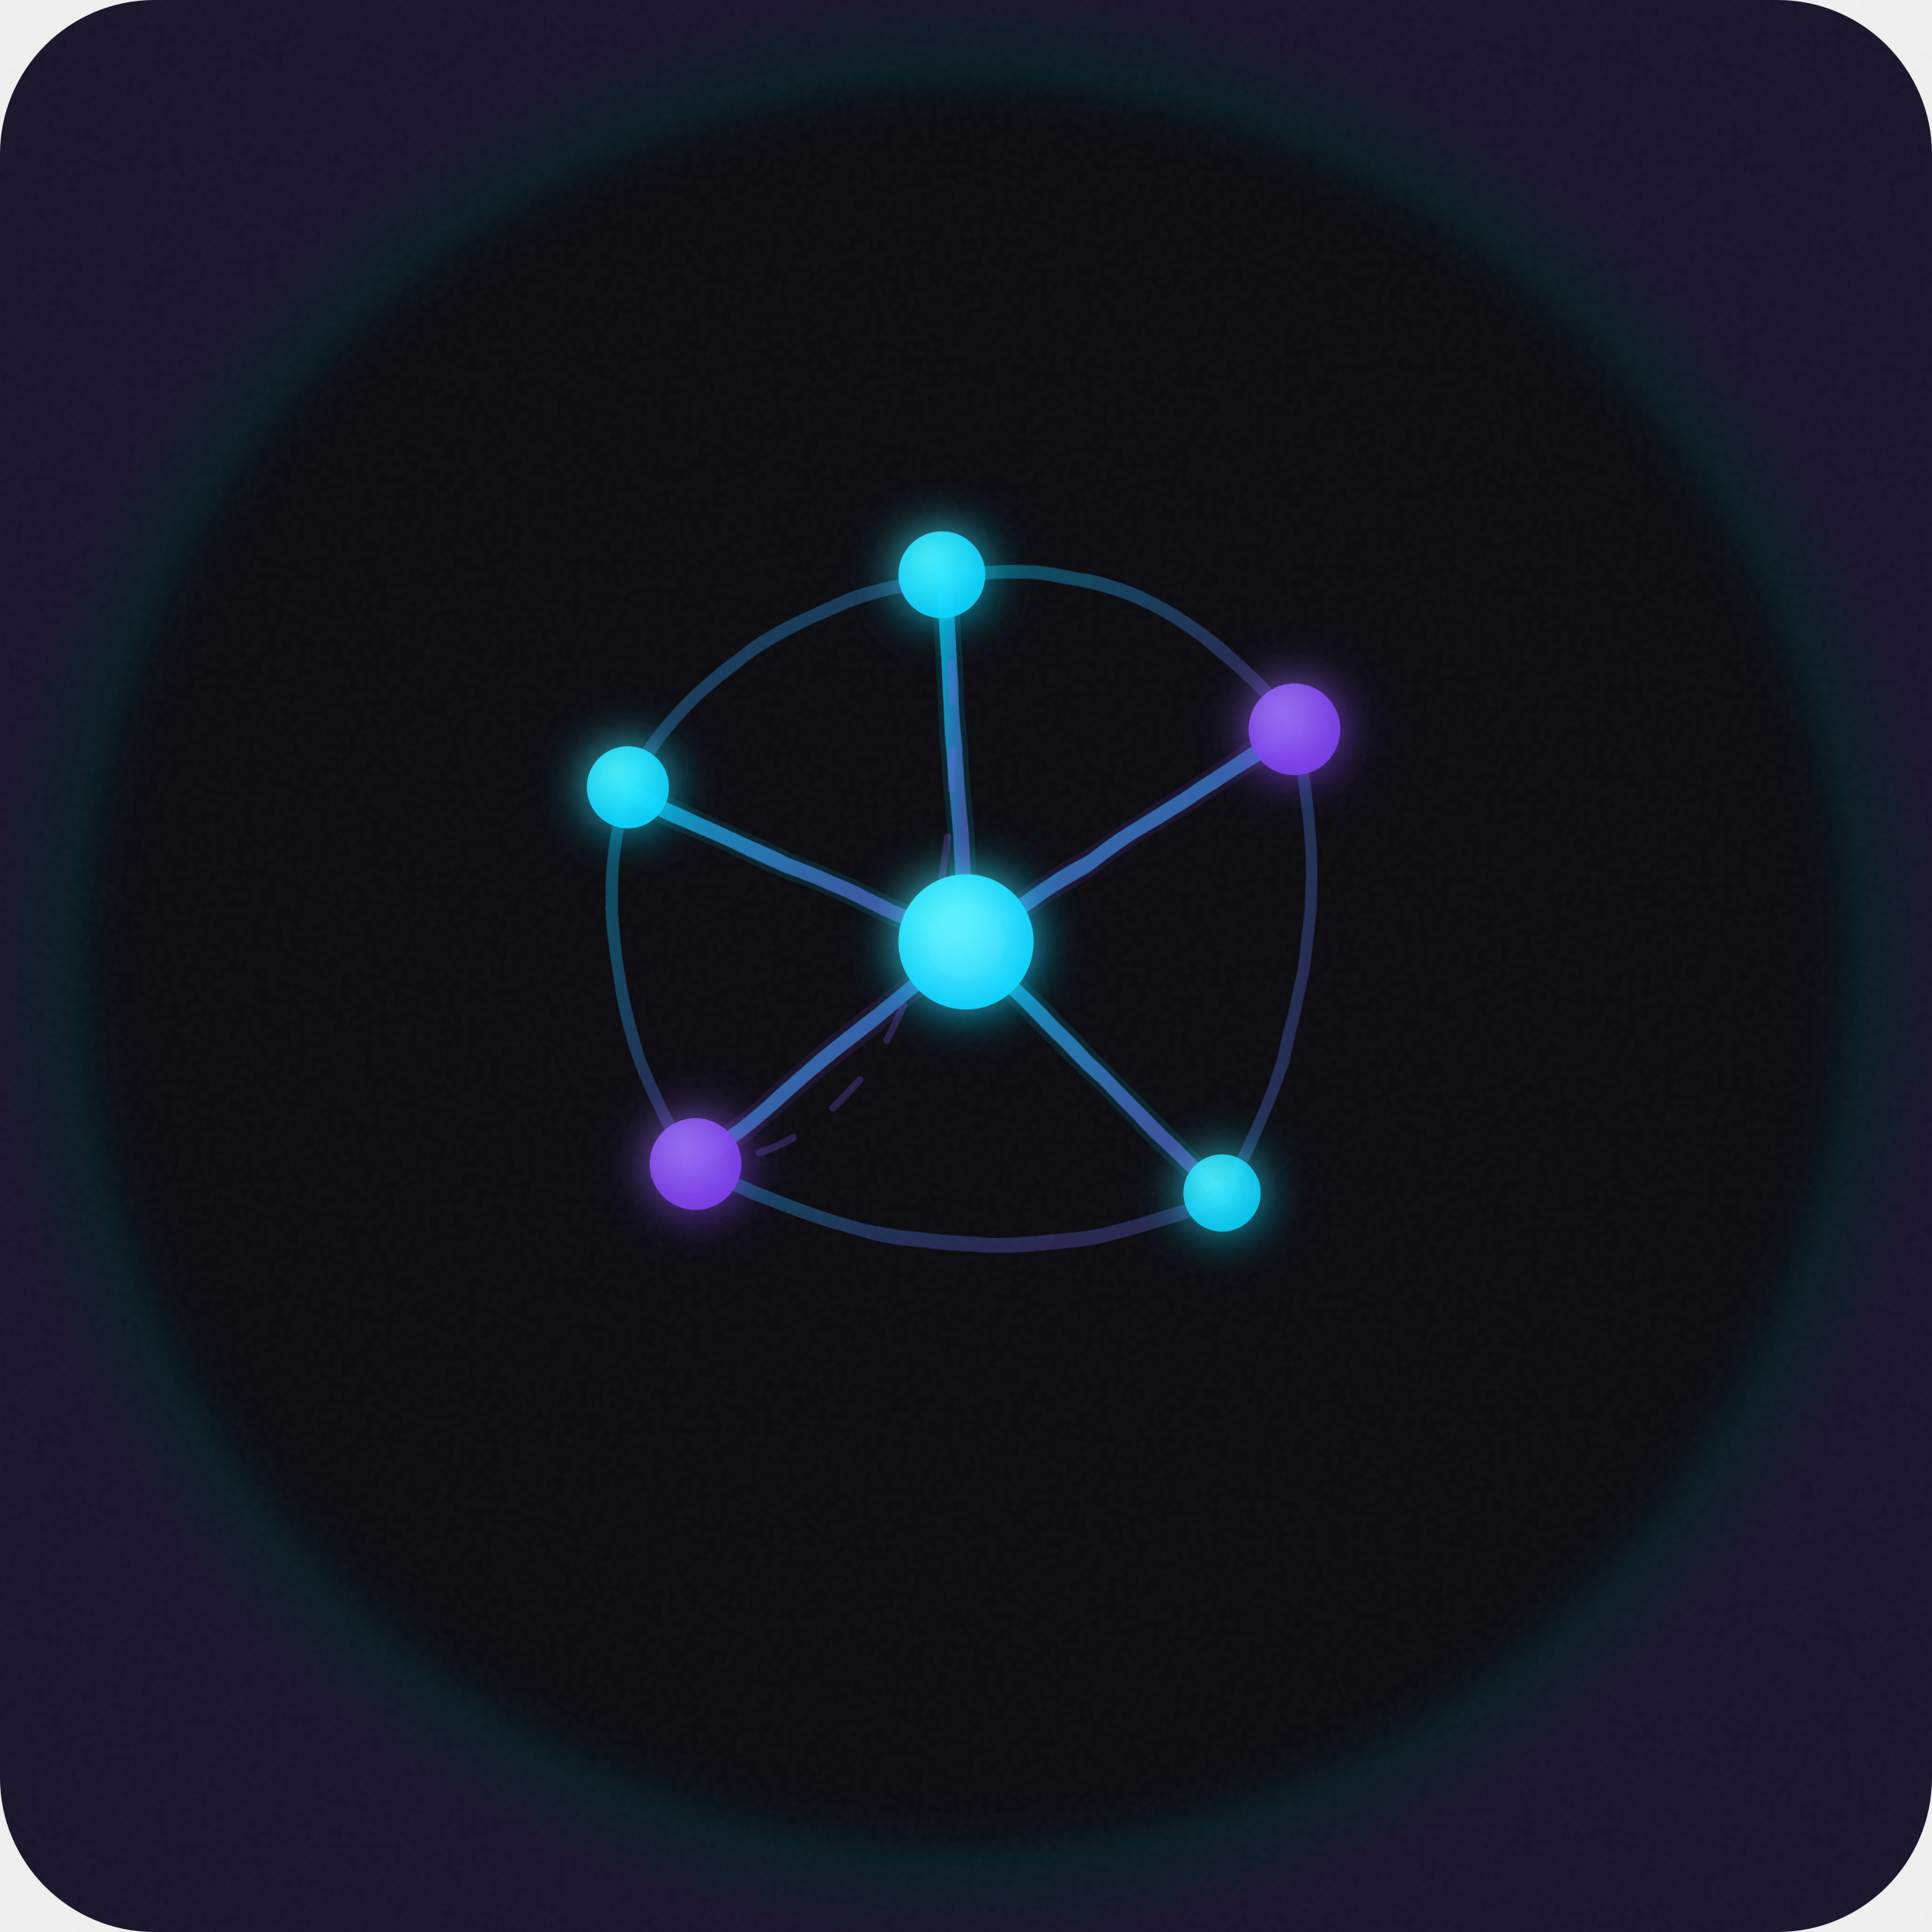
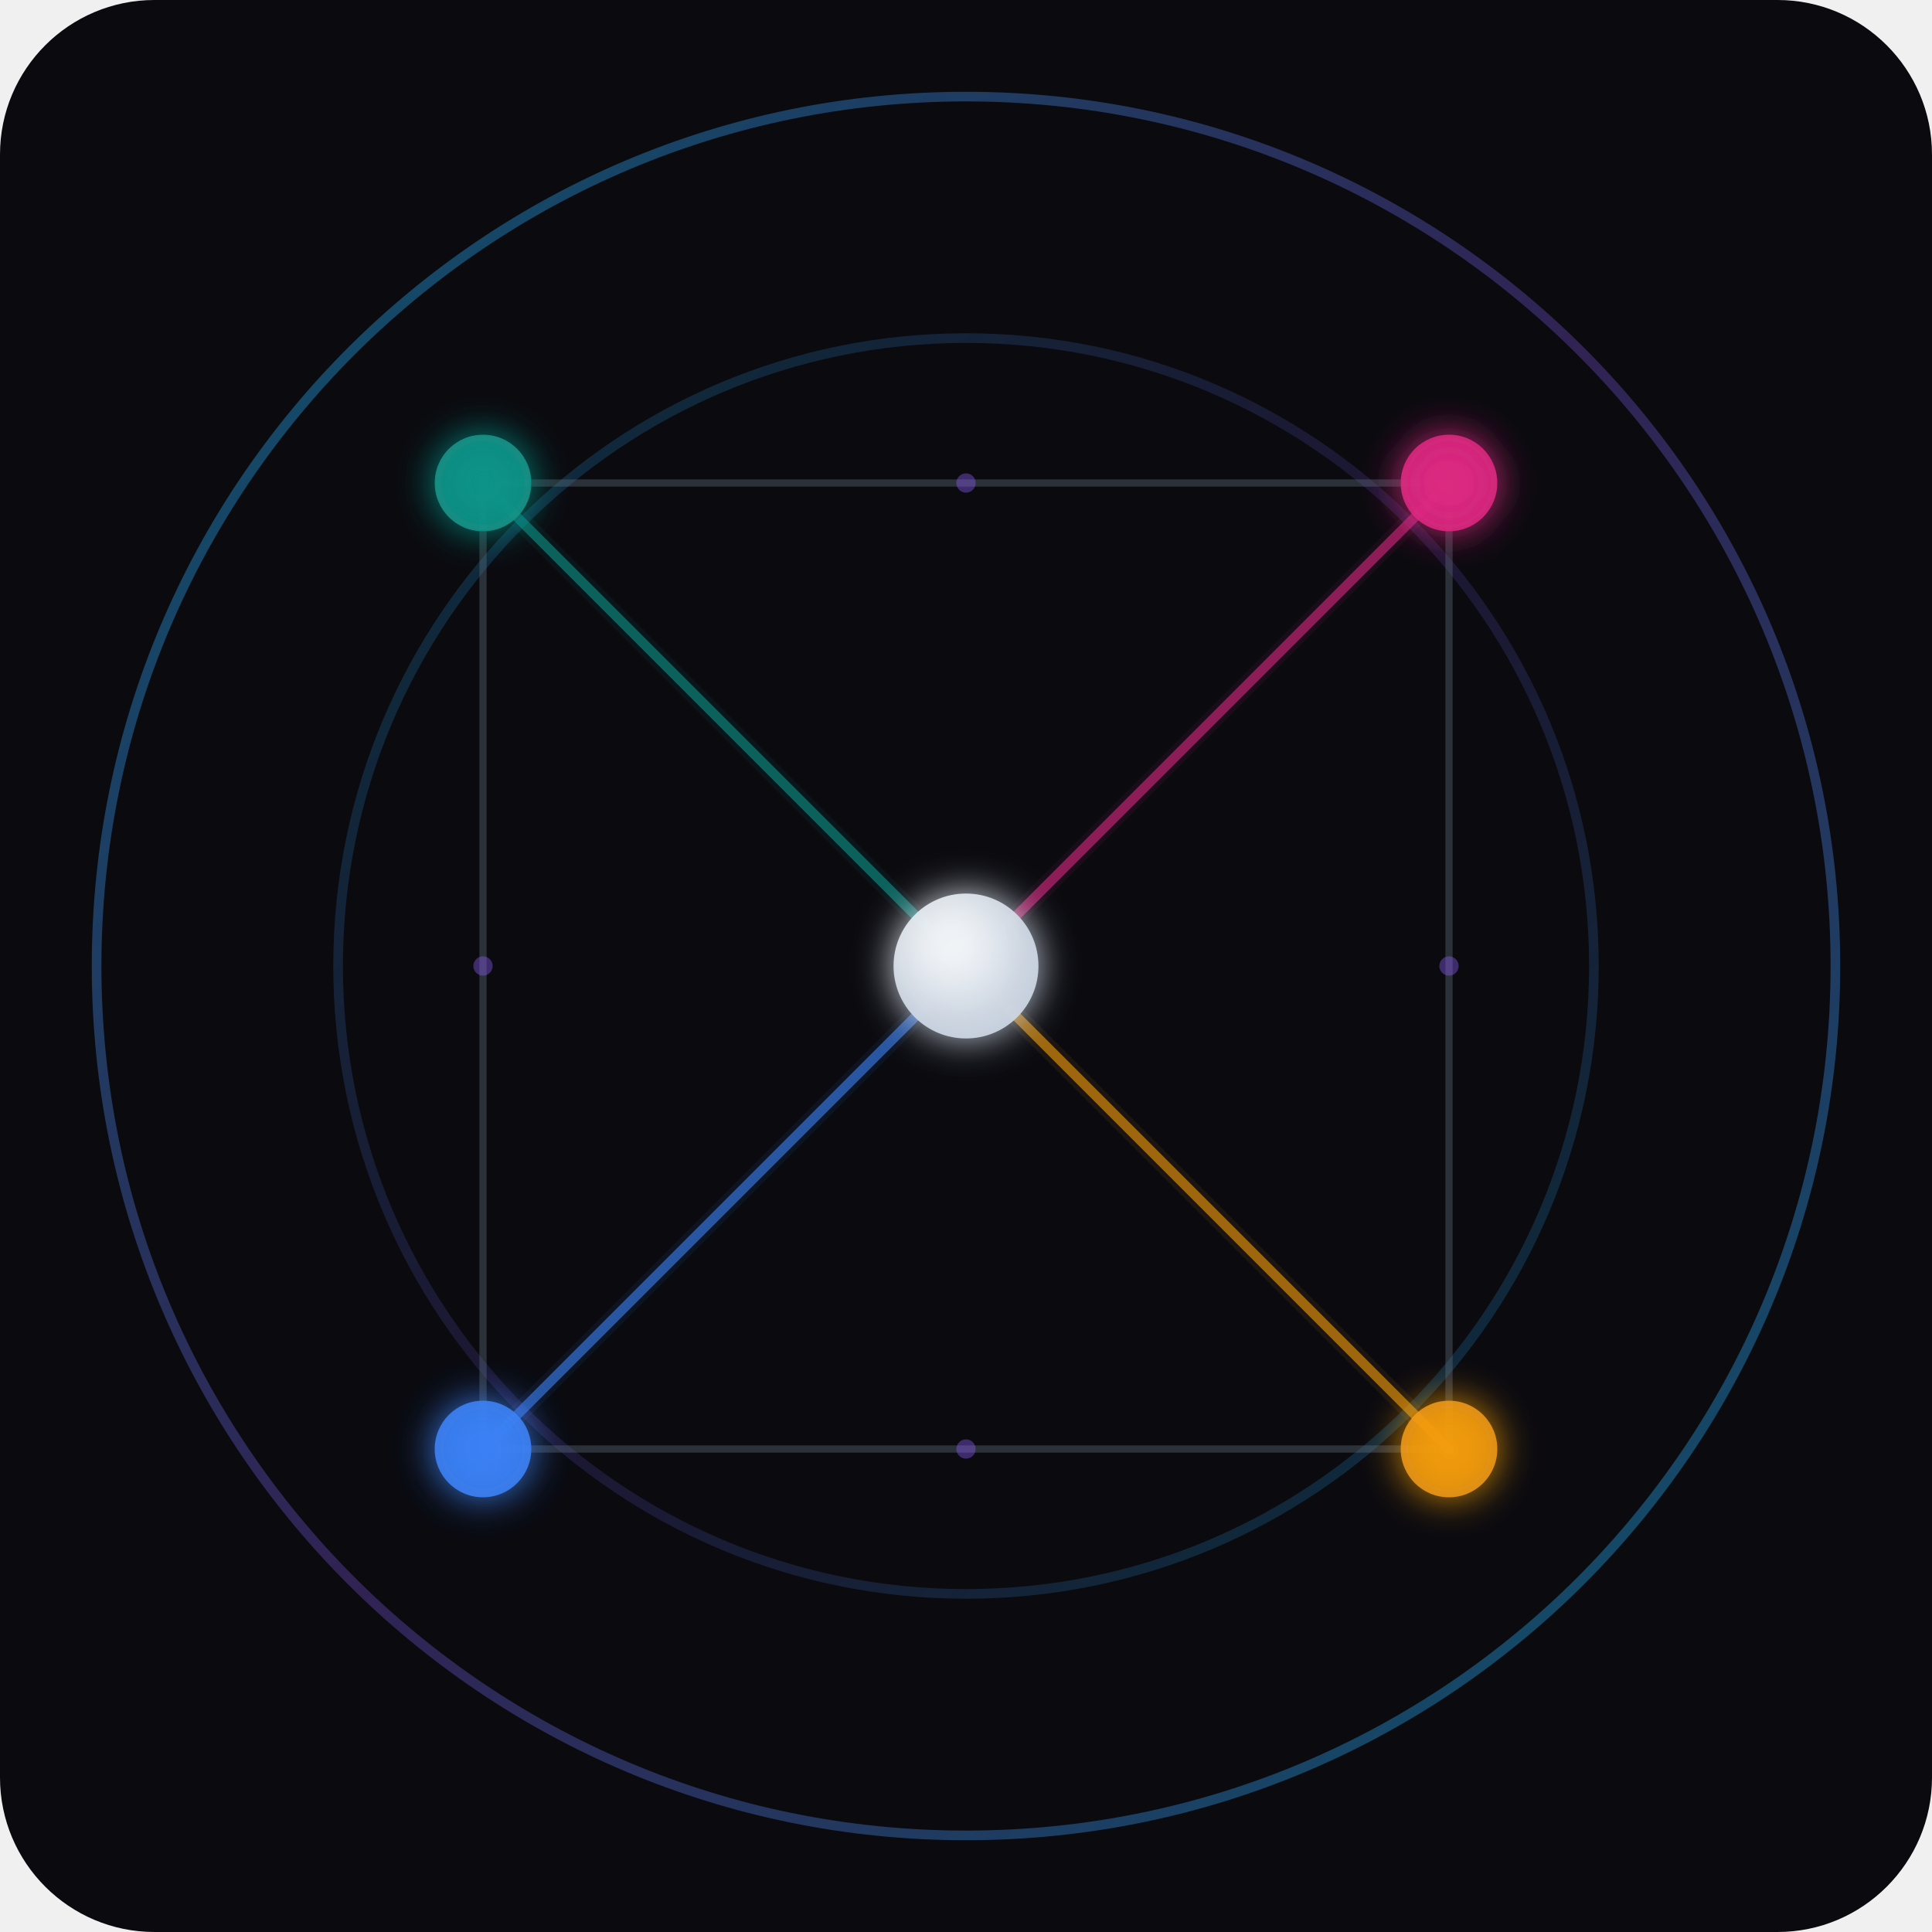
<svg xmlns="http://www.w3.org/2000/svg" viewBox="0 0 400 400" width="400" height="400">
  <defs>
-     <filter id="brush-a" x="-5%" y="-5%" width="110%" height="110%">
-       <feTurbulence type="turbulence" baseFrequency="0.012" numOctaves="4" seed="7" result="noise" />
-       <feDisplacementMap in="SourceGraphic" in2="noise" scale="2.2" xChannelSelector="R" yChannelSelector="G" />
-     </filter>
    <filter id="glow-a">
-       <feGaussianBlur stdDeviation="5" result="blur" />
+       <feGaussianBlur stdDeviation="4" result="blur" />
      <feComposite in="blur" in2="SourceGraphic" operator="over" />
    </filter>
-     <filter id="bg-grain">
-       <feTurbulence type="fractalNoise" baseFrequency="0.65" numOctaves="3" stitchTiles="stitch" result="grain" />
-       <feColorMatrix type="saturate" values="0" in="grain" result="bw" />
-       <feBlend in="SourceGraphic" in2="bw" mode="soft-light" />
+     <filter id="glow-strong-a">
+       <feGaussianBlur stdDeviation="8" result="blur" />
+       <feComposite in="blur" in2="SourceGraphic" operator="over" />
    </filter>
-     <linearGradient id="grad-ra" x1="0%" y1="0%" x2="100%" y2="100%">
-       <stop offset="0%" stop-color="#00D4FF" stop-opacity="0.7" />
-       <stop offset="100%" stop-color="#8B5CF6" stop-opacity="0.5" />
+     <linearGradient id="ring-a" x1="0%" y1="0%" x2="100%" y2="100%">
+       <stop offset="0%" stop-color="#00D4FF" stop-opacity="0.4" />
+       <stop offset="50%" stop-color="#8B5CF6" stop-opacity="0.3" />
+       <stop offset="100%" stop-color="#00D4FF" stop-opacity="0.4" />
    </linearGradient>
-     <linearGradient id="grad-pa" x1="0%" y1="0%" x2="100%" y2="100%">
-       <stop offset="0%" stop-color="#00D4FF" stop-opacity="0.35" />
-       <stop offset="100%" stop-color="#8B5CF6" stop-opacity="0.25" />
+     <linearGradient id="orbit-a" x1="0%" y1="0%" x2="100%" y2="100%">
+       <stop offset="0%" stop-color="#00D4FF" stop-opacity="0.2" />
+       <stop offset="50%" stop-color="#8B5CF6" stop-opacity="0.15" />
+       <stop offset="100%" stop-color="#00D4FF" stop-opacity="0.2" />
    </linearGradient>
    <radialGradient id="nc-a" cx="40%" cy="35%">
-       <stop offset="0%" stop-color="#67FFFF" />
-       <stop offset="100%" stop-color="#00D4FF" />
-     </radialGradient>
-     <radialGradient id="np-a" cx="40%" cy="35%">
-       <stop offset="0%" stop-color="#A78BFA" />
-       <stop offset="100%" stop-color="#7C3AED" />
-     </radialGradient>
-     <radialGradient id="ring-grad" cx="50%" cy="50%">
-       <stop offset="85%" stop-color="transparent" />
-       <stop offset="92%" stop-color="#00D4FF" stop-opacity="0.08" />
-       <stop offset="100%" stop-color="#8B5CF6" stop-opacity="0.12" />
+       <stop offset="0%" stop-color="#FFFFFF" />
+       <stop offset="100%" stop-color="#CBD5E1" />
    </radialGradient>
  </defs>
  <rect width="400" height="400" rx="32" fill="#0A0A0F" />
-   <rect width="400" height="400" rx="32" fill="url(#ring-grad)" />
-   <rect width="400" height="400" rx="32" fill="transparent" filter="url(#bg-grain)" opacity="0.04" />
-   <g transform="translate(100, 95)" filter="url(#brush-a)">
-     <path d="M95,24 Q140,18 168,56" stroke="url(#grad-pa)" stroke-width="2.8" fill="none" stroke-linecap="round" />
-     <path d="M168,56 Q178,110 153,152" stroke="url(#grad-pa)" stroke-width="2.5" fill="none" stroke-linecap="round" />
-     <path d="M153,152 Q100,175 44,146" stroke="url(#grad-pa)" stroke-width="3" fill="none" stroke-linecap="round" />
-     <path d="M44,146 Q18,108 30,68" stroke="url(#grad-pa)" stroke-width="2.5" fill="none" stroke-linecap="round" />
-     <path d="M30,68 Q48,32 95,24" stroke="url(#grad-pa)" stroke-width="2.8" fill="none" stroke-linecap="round" />
-     <path d="M100,100 Q96,58 95,24" stroke="#00D4FF" stroke-width="5.5" fill="none" stroke-linecap="round" opacity="0.12" />
-     <path d="M100,100 Q96,58 95,24" stroke="url(#grad-ra)" stroke-width="3.2" fill="none" stroke-linecap="round" />
-     <path d="M100,100 Q140,72 168,56" stroke="#8B5CF6" stroke-width="5.5" fill="none" stroke-linecap="round" opacity="0.12" />
-     <path d="M100,100 Q140,72 168,56" stroke="url(#grad-ra)" stroke-width="3.2" fill="none" stroke-linecap="round" />
-     <path d="M100,100 Q132,132 153,152" stroke="#00D4FF" stroke-width="5.5" fill="none" stroke-linecap="round" opacity="0.12" />
-     <path d="M100,100 Q132,132 153,152" stroke="url(#grad-ra)" stroke-width="3" fill="none" stroke-linecap="round" />
-     <path d="M100,100 Q66,128 44,146" stroke="#8B5CF6" stroke-width="5.5" fill="none" stroke-linecap="round" opacity="0.12" />
-     <path d="M100,100 Q66,128 44,146" stroke="url(#grad-ra)" stroke-width="3" fill="none" stroke-linecap="round" />
-     <path d="M100,100 Q58,82 30,68" stroke="#00D4FF" stroke-width="5.5" fill="none" stroke-linecap="round" opacity="0.12" />
-     <path d="M100,100 Q58,82 30,68" stroke="url(#grad-ra)" stroke-width="3.2" fill="none" stroke-linecap="round" />
-     <path d="M95,24 Q105,140 44,146" stroke="#8B5CF6" stroke-width="1.5" fill="none" stroke-linecap="round" stroke-dasharray="8 10" opacity="0.25" />
+   <circle cx="200" cy="200" r="180" fill="none" stroke="url(#ring-a)" stroke-width="2" />
+   <circle cx="200" cy="200" r="130" fill="none" stroke="url(#orbit-a)" stroke-width="2" />
+   <line x1="200" y1="200" x2="100" y2="100" stroke="#0D9488" stroke-width="4" stroke-linecap="round" opacity="0.08" />
+   <line x1="200" y1="200" x2="100" y2="100" stroke="#0D9488" stroke-width="2" stroke-linecap="round" opacity="0.6" />
+   <line x1="200" y1="200" x2="300" y2="100" stroke="#DC2680" stroke-width="4" stroke-linecap="round" opacity="0.08" />
+   <line x1="200" y1="200" x2="300" y2="100" stroke="#DC2680" stroke-width="2" stroke-linecap="round" opacity="0.6" />
+   <line x1="200" y1="200" x2="300" y2="300" stroke="#F59E0B" stroke-width="4" stroke-linecap="round" opacity="0.08" />
+   <line x1="200" y1="200" x2="300" y2="300" stroke="#F59E0B" stroke-width="2" stroke-linecap="round" opacity="0.6" />
+   <line x1="200" y1="200" x2="100" y2="300" stroke="#3B82F6" stroke-width="4" stroke-linecap="round" opacity="0.08" />
+   <line x1="200" y1="200" x2="100" y2="300" stroke="#3B82F6" stroke-width="2" stroke-linecap="round" opacity="0.6" />
+   <line x1="100" y1="100" x2="300" y2="100" stroke="#667788" stroke-width="1.5" stroke-linecap="round" opacity="0.35" />
+   <line x1="300" y1="100" x2="300" y2="300" stroke="#667788" stroke-width="1.5" stroke-linecap="round" opacity="0.35" />
+   <line x1="300" y1="300" x2="100" y2="300" stroke="#667788" stroke-width="1.5" stroke-linecap="round" opacity="0.35" />
+   <line x1="100" y1="300" x2="100" y2="100" stroke="#667788" stroke-width="1.5" stroke-linecap="round" opacity="0.35" />
+   <g filter="url(#glow-strong-a)">
+     <circle cx="100" cy="100" r="5" fill="#0D9488" opacity="0.15" />
+     <circle cx="300" cy="100" r="5" fill="#DC2680" opacity="0.15" />
+     <circle cx="300" cy="300" r="5" fill="#F59E0B" opacity="0.15" />
+     <circle cx="100" cy="300" r="5" fill="#3B82F6" opacity="0.15" />
  </g>
-   <g transform="translate(100, 95)" filter="url(#glow-a)">
-     <circle cx="100" cy="100" r="14" fill="url(#nc-a)" opacity="0.95" />
-     <circle cx="100" cy="100" r="8" fill="#fff" opacity="0.2" />
-     <circle cx="95" cy="24" r="9" fill="url(#nc-a)" opacity="0.9" />
-     <circle cx="168" cy="56" r="9.5" fill="url(#np-a)" opacity="0.9" />
-     <circle cx="153" cy="152" r="8" fill="url(#nc-a)" opacity="0.85" />
-     <circle cx="44" cy="146" r="9.5" fill="url(#np-a)" opacity="0.9" />
-     <circle cx="30" cy="68" r="8.5" fill="url(#nc-a)" opacity="0.9" />
+   <circle cx="200" cy="100" r="2" fill="#8B5CF6" opacity="0.4" />
+   <circle cx="300" cy="200" r="2" fill="#8B5CF6" opacity="0.4" />
+   <circle cx="200" cy="300" r="2" fill="#8B5CF6" opacity="0.4" />
+   <circle cx="100" cy="200" r="2" fill="#8B5CF6" opacity="0.4" />
+   <g filter="url(#glow-a)">
+     <circle cx="200" cy="200" r="15" fill="url(#nc-a)" opacity="0.95" />
+     <circle cx="200" cy="200" r="8" fill="#fff" opacity="0.15" />
+     <circle cx="100" cy="100" r="10" fill="#0D9488" opacity="0.9" />
+     <circle cx="300" cy="100" r="10" fill="#DC2680" opacity="0.9" />
+     <circle cx="300" cy="300" r="10" fill="#F59E0B" opacity="0.85" />
+     <circle cx="100" cy="300" r="10" fill="#3B82F6" opacity="0.9" />
  </g>
</svg>
